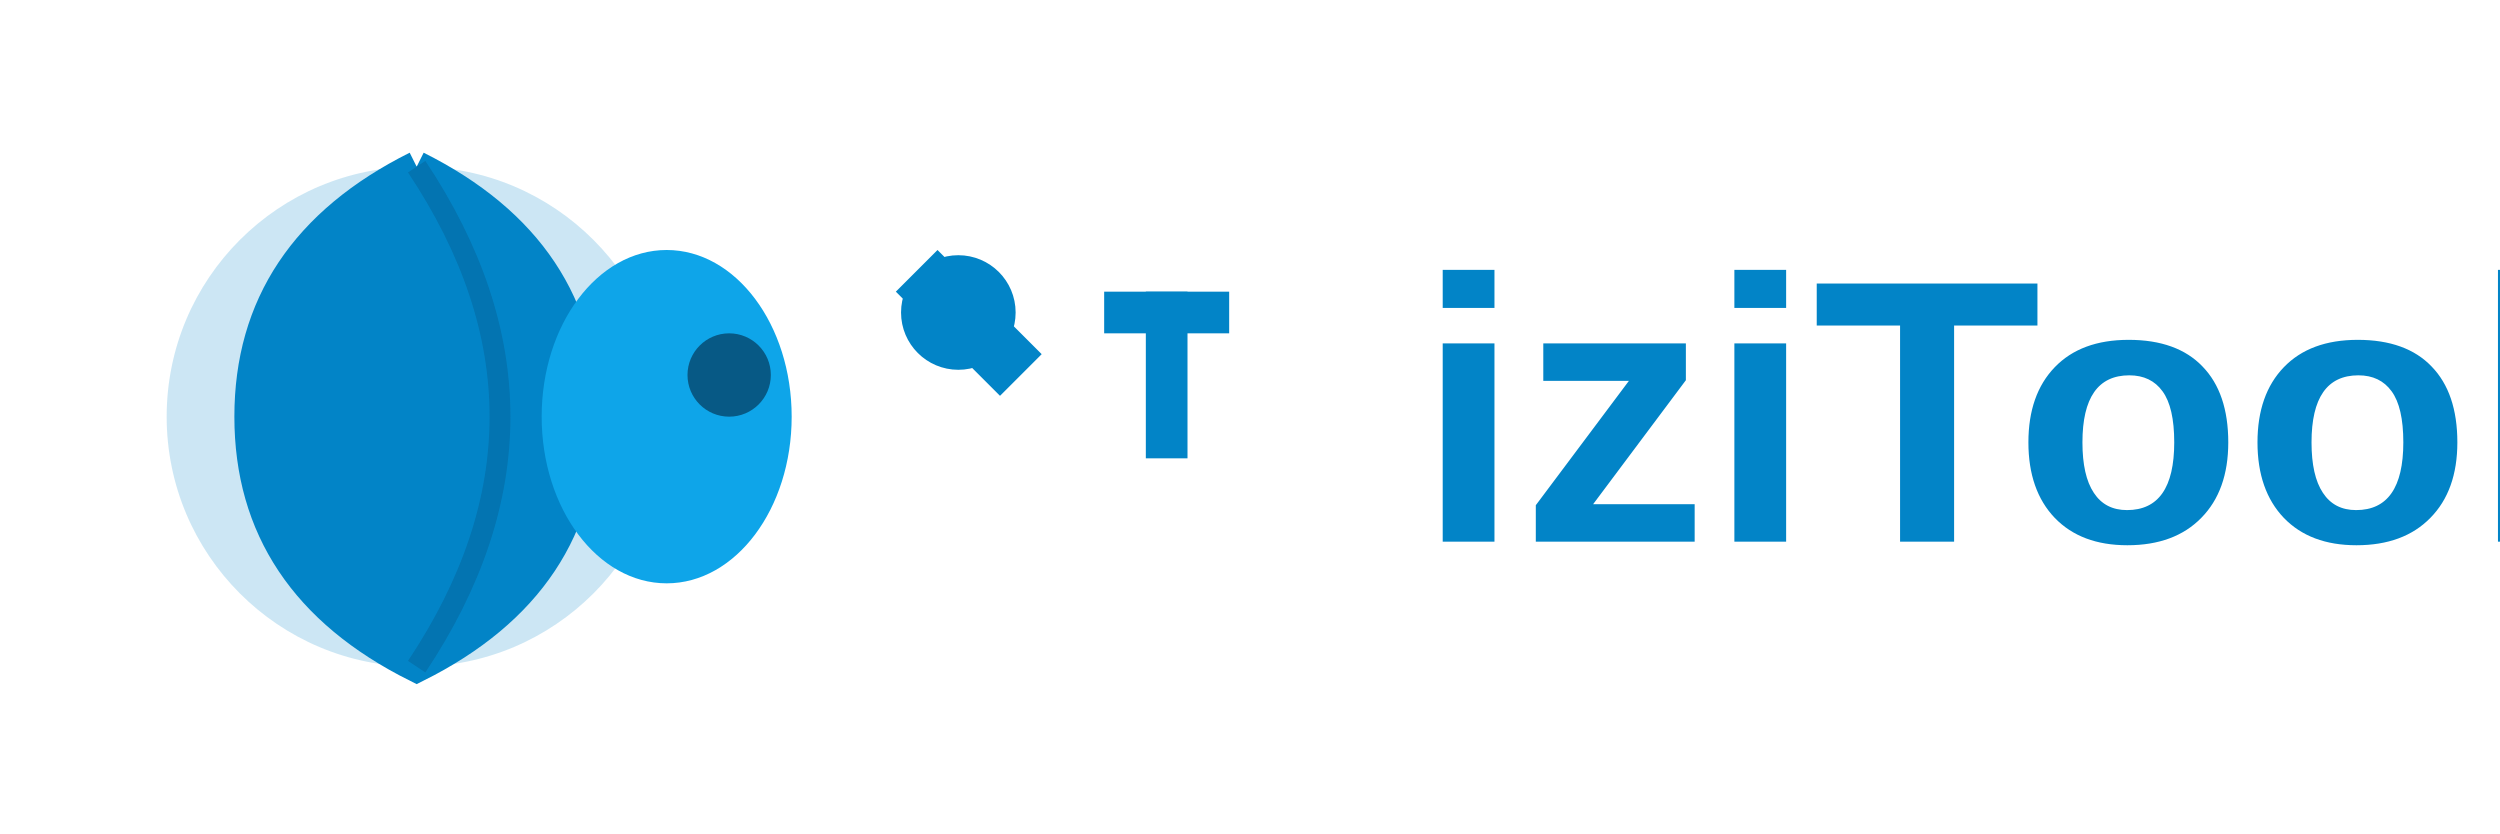
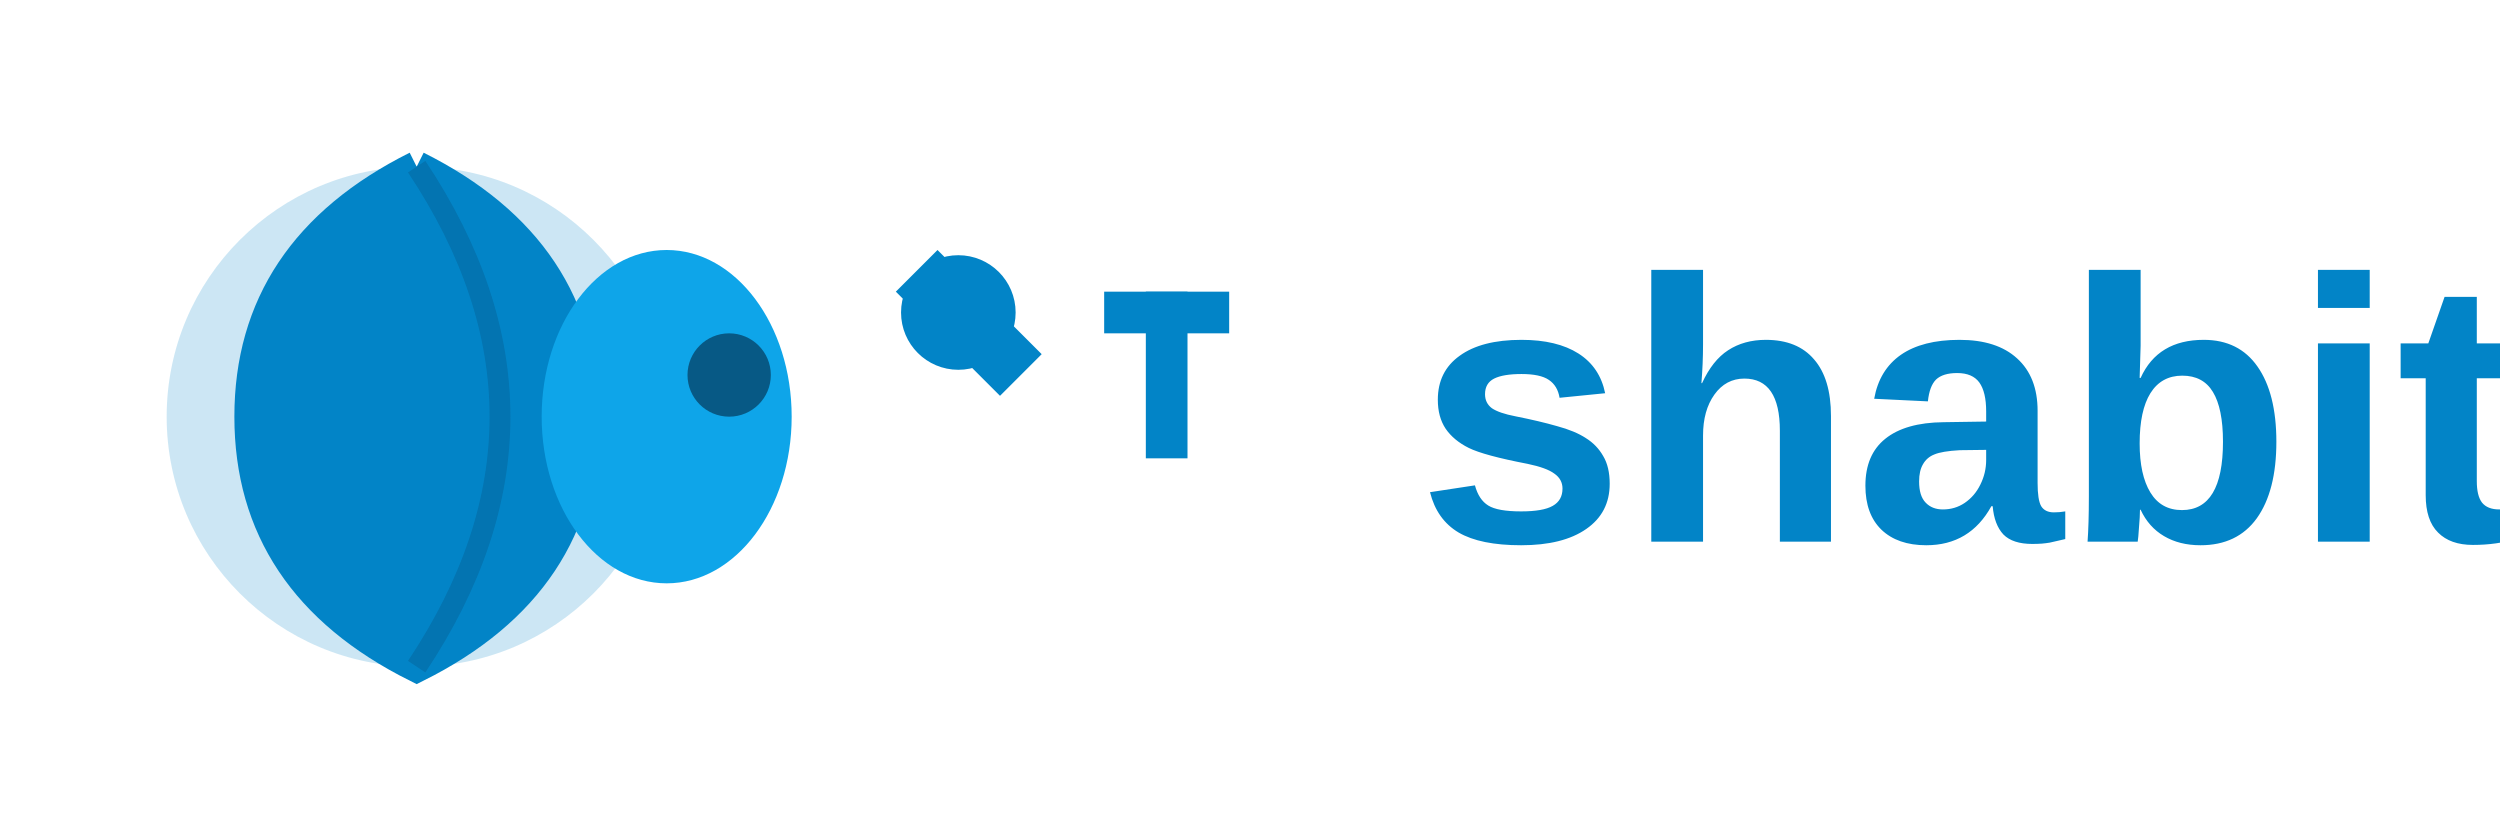
<svg xmlns="http://www.w3.org/2000/svg" width="120" height="40" viewBox="0 0 120 40" fill="none">
  <circle cx="20" cy="20" r="12" fill="#0284c7" opacity="0.2" />
  <path d="M20 8 Q28 12 28 20 Q28 28 20 32 Q12 28 12 20 Q12 12 20 8" fill="#0284c7" stroke="#0284c7" stroke-width="1.5" />
  <path d="M20 8 Q24 14 24 20 Q24 26 20 32" stroke="#0369a1" stroke-width="1" opacity="0.6" />
  <ellipse cx="32" cy="20" rx="6" ry="8" fill="#0ea5e9" />
  <circle cx="35" cy="18" r="2" fill="#075985" />
  <path d="M45 12 L50 17 L48 19 L43 14 Z" fill="#0284c7" />
  <circle cx="46" cy="15" r="2" fill="none" stroke="#0284c7" stroke-width="1.5" />
  <rect x="55" y="14" width="2" height="8" fill="#0284c7" />
  <rect x="53" y="14" width="6" height="2" fill="#0284c7" />
-   <text x="68" y="26" font-family="Arial, sans-serif" font-size="18" font-weight="bold" fill="#0284c7">iziTools</text>
+   <text x="68" y="26" font-family="Arial, sans-serif" font-size="18" font-weight="bold" fill="#0284c7">shabitools</text>
</svg>
